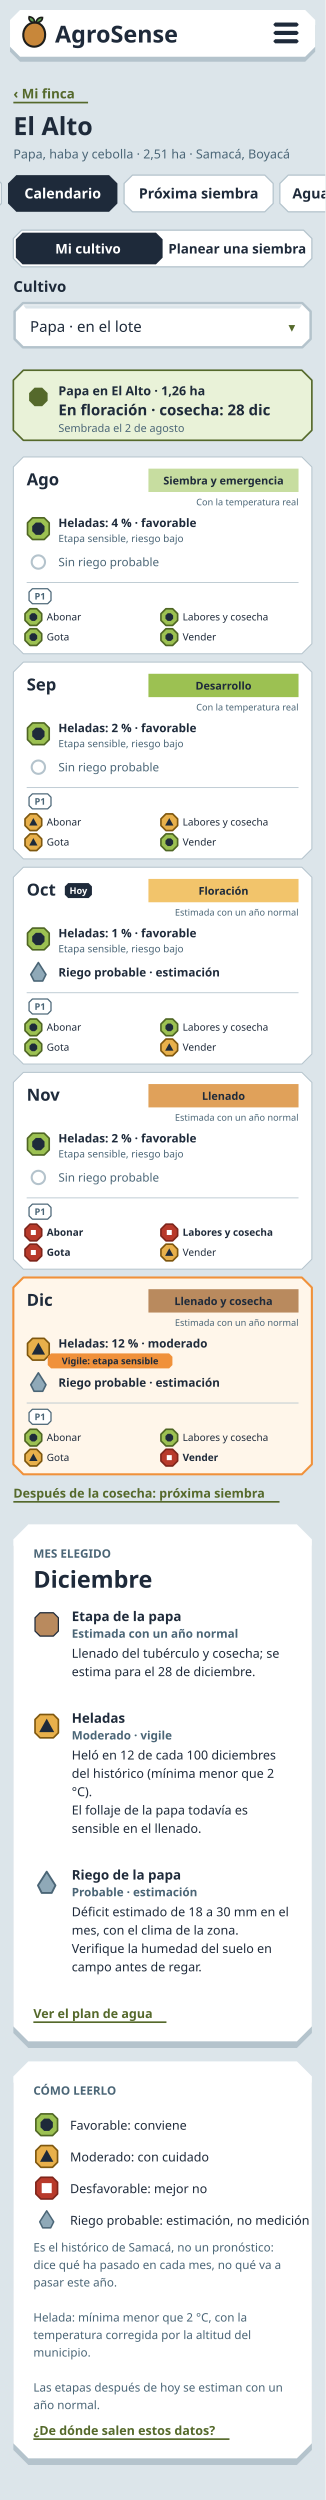
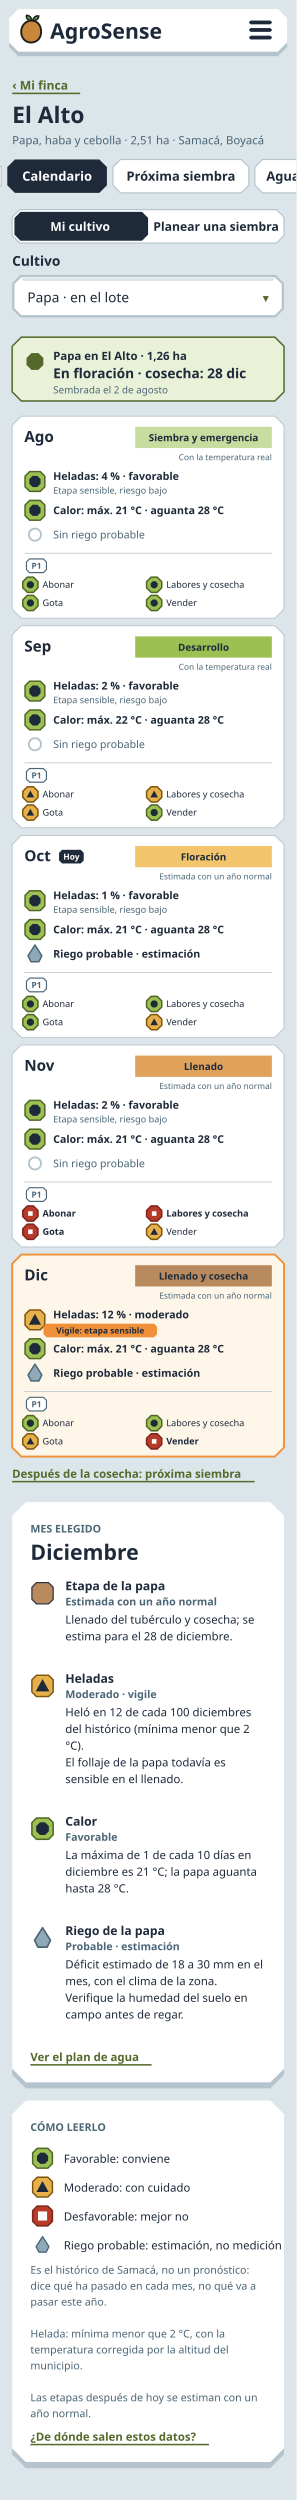
- <svg xmlns="http://www.w3.org/2000/svg" width="390" height="2998" viewBox="0 0 390 2998">
-   <rect width="390" height="2998" fill="#DCE5EA" />
+ <svg xmlns="http://www.w3.org/2000/svg" width="390" height="3292" viewBox="0 0 390 3292">
+   <rect width="390" height="3292" fill="#DCE5EA" />
  <g id="barra" transform="translate(0 0)">
    <polygon points="24,18 366,18 378,30 378,62 366,74 24,74 12,62 12,30" fill="#B4C3CC" />
    <polygon points="24,12 366,12 378,24 378,56 366,68 24,68 12,56 12,24" fill="#FFFFFF" />
    <g id="marca" transform="translate(26 18)">
      <path d="M16 9c9 .6 13 9 12 17-.8 8-7 12-13 12S3 34 2 26C1 17 7 9 16 9z" fill="#C8873A" stroke="#1D1D1B" stroke-width="2.5" />
      <path d="M15 9c-5 0-7-4-6-7 4 .6 7 3 6 7zm2 0c4 .6 8-2 8-6-4-.6-7 2-8 6z" fill="#5FA052" stroke="#1D1D1B" stroke-width="2" />
      <text x="40" y="33" font-family="Fredoka" font-weight="600" font-size="28" fill="#1E2A3A" text-anchor="start">AgroSense</text>
    </g>
    <polygon points="330,27 356,27 358,29 358,30 356,32 330,32 328,30 328,29" fill="#1E2A3A" />
    <polygon points="330,37 356,37 358,39 358,40 356,42 330,42 328,40 328,39" fill="#1E2A3A" />
    <polygon points="330,47 356,47 358,49 358,50 356,52 330,52 328,50 328,49" fill="#1E2A3A" />
  </g>
  <text x="16" y="118" font-family="Atkinson Hyperlegible" font-weight="700" font-size="16" fill="#55692B" text-anchor="start">‹ Mi finca</text>
  <rect x="16" y="122" width="89.6" height="2" fill="#55692B" />
  <text x="16" y="162" font-family="Fredoka" font-weight="600" font-size="30" fill="#1E2A3A" text-anchor="start">El Alto</text>
  <text x="16" y="190" font-family="Atkinson Hyperlegible" font-weight="400" font-size="15" fill="#4A6576" text-anchor="start">Papa, haba y cebolla · 2,51 ha · Samacá, Boyacá</text>
  <defs>
    <clipPath id="recorte-pestanas-cal-1">
      <rect x="0" y="200" width="390" height="60" />
    </clipPath>
  </defs>
  <g clip-path="url(#recorte-pestanas-cal-1)">
    <g transform="translate(16 210)">
      <g id="pestanas-del-lote" transform="translate(-98 0)">
        <polygon points="10,0 73.6,0 83.6,10 83.6,34 73.6,44 10,44 0,34 0,10" fill="#FFFFFF" stroke="#B4C3CC" stroke-width="1.5" stroke-linejoin="round" />
        <text x="41.8" y="28" font-family="Atkinson Hyperlegible" font-weight="700" font-size="17" fill="#1E2A3A" text-anchor="middle">Ahora</text>
        <polygon points="101.6,0 212.8,0 222.8,10 222.8,34 212.8,44 101.6,44 91.6,34 91.6,10" fill="#1E2A3A" />
        <text x="157.2" y="28" font-family="Atkinson Hyperlegible" font-weight="700" font-size="17" fill="#FFFFFF" text-anchor="middle">Calendario</text>
        <polygon points="240.8,0 399.6,0 409.6,10 409.6,34 399.6,44 240.8,44 230.8,34 230.8,10" fill="#FFFFFF" stroke="#B4C3CC" stroke-width="1.5" stroke-linejoin="round" />
        <text x="320.2" y="28" font-family="Atkinson Hyperlegible" font-weight="700" font-size="17" fill="#1E2A3A" text-anchor="middle">Próxima siembra</text>
        <polygon points="427.6,0 481.68,0 491.68,10 491.68,34 481.68,44 427.6,44 417.6,34 417.6,10" fill="#FFFFFF" stroke="#B4C3CC" stroke-width="1.5" stroke-linejoin="round" />
        <text x="454.64" y="28" font-family="Atkinson Hyperlegible" font-weight="700" font-size="17" fill="#1E2A3A" text-anchor="middle">Agua</text>
        <polygon points="509.68,0 611.36,0 621.36,10 621.36,34 611.36,44 509.68,44 499.68,34 499.68,10" fill="#FFFFFF" stroke="#B4C3CC" stroke-width="1.5" stroke-linejoin="round" />
        <text x="560.52" y="28" font-family="Atkinson Hyperlegible" font-weight="700" font-size="17" fill="#1E2A3A" text-anchor="middle">Historial</text>
      </g>
    </g>
  </g>
  <g id="lectura" transform="translate(16 276)">
    <polygon points="10,0 348,0 358,10 358,34 348,44 10,44 0,34 0,10" fill="#FFFFFF" stroke="#B4C3CC" stroke-width="1.5" stroke-linejoin="round" />
    <polygon points="11,3 171,3 179,11 179,33 171,41 11,41 3,33 3,11" fill="#1E2A3A" />
    <text x="89.5" y="28" font-family="Atkinson Hyperlegible" font-weight="700" font-size="16" fill="#FFFFFF" text-anchor="middle">Mi cultivo</text>
    <text x="268.5" y="28" font-family="Atkinson Hyperlegible" font-weight="700" font-size="16" fill="#1E2A3A" text-anchor="middle">Planear una siembra</text>
  </g>
  <g id="elegir-cultivo" transform="translate(16 350)">
    <text x="0" y="0" font-family="Atkinson Hyperlegible" font-weight="700" font-size="18" fill="#1E2A3A" text-anchor="start">Cultivo</text>
    <polygon points="11.5,13.5 346.5,13.5 356.5,23.5 356.5,56.5 346.5,66.5 11.5,66.5 1.5,56.5 1.5,23.5" fill="#FFFFFF" stroke="#B4C3CC" stroke-width="3" stroke-linejoin="round" />
    <polygon points="12,16 346,16 343,20 15,20" fill="#DCE5EA" />
    <text x="20" y="48" font-family="Atkinson Hyperlegible" font-weight="400" font-size="18" fill="#1E2A3A" text-anchor="start">Papa · en el lote</text>
    <text x="338" y="48" font-family="Atkinson Hyperlegible" font-weight="700" font-size="16" fill="#55692B" text-anchor="end">▾</text>
  </g>
  <g id="resumen" transform="translate(16 444)">
    <polygon points="12,0 346,0 358,12 358,72 346,84 12,84 0,72 0,12" fill="#E9F2D8" stroke="#55692B" stroke-width="2" stroke-linejoin="round" />
    <polygon points="41.087,36.592 34.592,43.087 25.408,43.087 18.913,36.592 18.913,27.408 25.408,20.913 34.592,20.913 41.087,27.408" fill="#55692B" />
    <text x="54" y="30" font-family="Atkinson Hyperlegible" font-weight="700" font-size="15" fill="#1E2A3A" text-anchor="start">Papa en El Alto · 1,26 ha</text>
    <text x="54" y="54" font-family="Fredoka" font-weight="600" font-size="18" fill="#1E2A3A" text-anchor="start">En floración · cosecha: 28 dic</text>
    <text x="54" y="74" font-family="Atkinson Hyperlegible" font-weight="400" font-size="13" fill="#4A6576" text-anchor="start">Sembrada el 2 de agosto</text>
  </g>
  <g id="mes-ago" transform="translate(16 548)">
-     <polygon points="12,0 346,0 358,12 358,224 346,236 12,236 0,224 0,12" fill="#FFFFFF" stroke="#B4C3CC" stroke-width="1.2" stroke-linejoin="round" />
+     <polygon points="12,0 346,0 358,12 358,254 346,266 12,266 0,254 0,12" fill="#FFFFFF" stroke="#B4C3CC" stroke-width="1.2" stroke-linejoin="round" />
    <text x="16" y="34" font-family="Atkinson Hyperlegible" font-weight="700" font-size="20" fill="#1E2A3A" text-anchor="start">Ago</text>
    <rect x="162" y="14" width="180" height="28" fill="#C7DDA0" />
    <text x="252" y="33" font-family="Atkinson Hyperlegible" font-weight="700" font-size="13" fill="#1E2A3A" text-anchor="middle">Siembra y emergencia</text>
    <text x="342" y="58" font-family="Atkinson Hyperlegible" font-weight="400" font-size="11" fill="#4A6576" text-anchor="end">Con la temperatura real</text>
    <polygon points="23,73 37,73 43,79 43,93 37,99 23,99 17,93 17,79" fill="#9CC152" stroke="#4F6624" stroke-width="2" stroke-linejoin="round" />
    <polygon points="37.391,89.061 33.062,93.391 26.939,93.391 22.609,89.061 22.609,82.939 26.939,78.609 33.062,78.609 37.391,82.939" fill="#1E2A3A" />
    <text x="54" y="84" font-family="Atkinson Hyperlegible" font-weight="700" font-size="14" fill="#1E2A3A" text-anchor="start">Heladas: 4 % · favorable</text>
    <text x="54" y="102" font-family="Atkinson Hyperlegible" font-weight="400" font-size="12" fill="#4A6576" text-anchor="start">Etapa sensible, riesgo bajo</text>
-     <circle cx="30" cy="126" r="8" fill="none" stroke="#B4C3CC" stroke-width="2.5" />
-     <text x="54" y="131" font-family="Atkinson Hyperlegible" font-weight="400" font-size="14" fill="#4A6576" text-anchor="start">Sin riego probable</text>
-     <rect x="16" y="150" width="326" height="1" fill="#B4C3CC" />
-     <polygon points="22.84,158 41.16,158 45.16,162 45.16,172 41.16,176 22.84,176 18.84,172 18.84,162" fill="#FFFFFF" stroke="#4A6576" stroke-width="1.5" stroke-linejoin="round" />
-     <text x="32" y="171" font-family="Atkinson Hyperlegible" font-weight="700" font-size="11" fill="#4A6576" text-anchor="middle">P1</text>
-     <polygon points="20,182 28,182 34,188 34,196 28,202 20,202 14,196 14,188" fill="#9CC152" stroke="#4F6624" stroke-width="2" stroke-linejoin="round" />
-     <polygon points="28.619,193.913 25.913,196.619 22.087,196.619 19.381,193.913 19.381,190.087 22.087,187.381 25.913,187.381 28.619,190.087" fill="#1E2A3A" />
-     <text x="40" y="196" font-family="Atkinson Hyperlegible" font-weight="400" font-size="12" fill="#1E2A3A" text-anchor="start">Abonar</text>
-     <polygon points="183,182 191,182 197,188 197,196 191,202 183,202 177,196 177,188" fill="#9CC152" stroke="#4F6624" stroke-width="2" stroke-linejoin="round" />
-     <polygon points="191.619,193.913 188.913,196.619 185.087,196.619 182.381,193.913 182.381,190.087 185.087,187.381 188.913,187.381 191.619,190.087" fill="#1E2A3A" />
-     <text x="203" y="196" font-family="Atkinson Hyperlegible" font-weight="400" font-size="12" fill="#1E2A3A" text-anchor="start">Labores y cosecha</text>
-     <polygon points="20,206 28,206 34,212 34,220 28,226 20,226 14,220 14,212" fill="#9CC152" stroke="#4F6624" stroke-width="2" stroke-linejoin="round" />
-     <polygon points="28.619,217.913 25.913,220.619 22.087,220.619 19.381,217.913 19.381,214.087 22.087,211.381 25.913,211.381 28.619,214.087" fill="#1E2A3A" />
-     <text x="40" y="220" font-family="Atkinson Hyperlegible" font-weight="400" font-size="12" fill="#1E2A3A" text-anchor="start">Gota</text>
-     <polygon points="183,206 191,206 197,212 197,220 191,226 183,226 177,220 177,212" fill="#9CC152" stroke="#4F6624" stroke-width="2" stroke-linejoin="round" />
-     <polygon points="191.619,217.913 188.913,220.619 185.087,220.619 182.381,217.913 182.381,214.087 185.087,211.381 188.913,211.381 191.619,214.087" fill="#1E2A3A" />
-     <text x="203" y="220" font-family="Atkinson Hyperlegible" font-weight="400" font-size="12" fill="#1E2A3A" text-anchor="start">Vender</text>
-   </g>
-   <g id="mes-sep" transform="translate(16 794)">
-     <polygon points="12,0 346,0 358,12 358,224 346,236 12,236 0,224 0,12" fill="#FFFFFF" stroke="#B4C3CC" stroke-width="1.2" stroke-linejoin="round" />
+     <polygon points="23,111 37,111 43,117 43,131 37,137 23,137 17,131 17,117" fill="#9CC152" stroke="#4F6624" stroke-width="2" stroke-linejoin="round" />
+     <polygon points="37.391,127.061 33.062,131.391 26.939,131.391 22.609,127.061 22.609,120.939 26.939,116.609 33.062,116.609 37.391,120.939" fill="#1E2A3A" />
+     <text x="54" y="129" font-family="Atkinson Hyperlegible" font-weight="700" font-size="14" fill="#1E2A3A" text-anchor="start">Calor: máx. 21 °C · aguanta 28 °C</text>
+     <circle cx="30" cy="156" r="8" fill="none" stroke="#B4C3CC" stroke-width="2.5" />
+     <text x="54" y="161" font-family="Atkinson Hyperlegible" font-weight="400" font-size="14" fill="#4A6576" text-anchor="start">Sin riego probable</text>
+     <rect x="16" y="180" width="326" height="1" fill="#B4C3CC" />
+     <polygon points="22.84,188 41.16,188 45.16,192 45.16,202 41.16,206 22.84,206 18.84,202 18.84,192" fill="#FFFFFF" stroke="#4A6576" stroke-width="1.5" stroke-linejoin="round" />
+     <text x="32" y="201" font-family="Atkinson Hyperlegible" font-weight="700" font-size="11" fill="#4A6576" text-anchor="middle">P1</text>
+     <polygon points="20,212 28,212 34,218 34,226 28,232 20,232 14,226 14,218" fill="#9CC152" stroke="#4F6624" stroke-width="2" stroke-linejoin="round" />
+     <polygon points="28.619,223.913 25.913,226.619 22.087,226.619 19.381,223.913 19.381,220.087 22.087,217.381 25.913,217.381 28.619,220.087" fill="#1E2A3A" />
+     <text x="40" y="226" font-family="Atkinson Hyperlegible" font-weight="400" font-size="12" fill="#1E2A3A" text-anchor="start">Abonar</text>
+     <polygon points="183,212 191,212 197,218 197,226 191,232 183,232 177,226 177,218" fill="#9CC152" stroke="#4F6624" stroke-width="2" stroke-linejoin="round" />
+     <polygon points="191.619,223.913 188.913,226.619 185.087,226.619 182.381,223.913 182.381,220.087 185.087,217.381 188.913,217.381 191.619,220.087" fill="#1E2A3A" />
+     <text x="203" y="226" font-family="Atkinson Hyperlegible" font-weight="400" font-size="12" fill="#1E2A3A" text-anchor="start">Labores y cosecha</text>
+     <polygon points="20,236 28,236 34,242 34,250 28,256 20,256 14,250 14,242" fill="#9CC152" stroke="#4F6624" stroke-width="2" stroke-linejoin="round" />
+     <polygon points="28.619,247.913 25.913,250.619 22.087,250.619 19.381,247.913 19.381,244.087 22.087,241.381 25.913,241.381 28.619,244.087" fill="#1E2A3A" />
+     <text x="40" y="250" font-family="Atkinson Hyperlegible" font-weight="400" font-size="12" fill="#1E2A3A" text-anchor="start">Gota</text>
+     <polygon points="183,236 191,236 197,242 197,250 191,256 183,256 177,250 177,242" fill="#9CC152" stroke="#4F6624" stroke-width="2" stroke-linejoin="round" />
+     <polygon points="191.619,247.913 188.913,250.619 185.087,250.619 182.381,247.913 182.381,244.087 185.087,241.381 188.913,241.381 191.619,244.087" fill="#1E2A3A" />
+     <text x="203" y="250" font-family="Atkinson Hyperlegible" font-weight="400" font-size="12" fill="#1E2A3A" text-anchor="start">Vender</text>
+   </g>
+   <g id="mes-sep" transform="translate(16 824)">
+     <polygon points="12,0 346,0 358,12 358,254 346,266 12,266 0,254 0,12" fill="#FFFFFF" stroke="#B4C3CC" stroke-width="1.2" stroke-linejoin="round" />
    <text x="16" y="34" font-family="Atkinson Hyperlegible" font-weight="700" font-size="20" fill="#1E2A3A" text-anchor="start">Sep</text>
    <rect x="162" y="14" width="180" height="28" fill="#9CC152" />
    <text x="252" y="33" font-family="Atkinson Hyperlegible" font-weight="700" font-size="13" fill="#1E2A3A" text-anchor="middle">Desarrollo</text>
    <text x="342" y="58" font-family="Atkinson Hyperlegible" font-weight="400" font-size="11" fill="#4A6576" text-anchor="end">Con la temperatura real</text>
    <polygon points="23,73 37,73 43,79 43,93 37,99 23,99 17,93 17,79" fill="#9CC152" stroke="#4F6624" stroke-width="2" stroke-linejoin="round" />
    <polygon points="37.391,89.061 33.062,93.391 26.939,93.391 22.609,89.061 22.609,82.939 26.939,78.609 33.062,78.609 37.391,82.939" fill="#1E2A3A" />
    <text x="54" y="84" font-family="Atkinson Hyperlegible" font-weight="700" font-size="14" fill="#1E2A3A" text-anchor="start">Heladas: 2 % · favorable</text>
    <text x="54" y="102" font-family="Atkinson Hyperlegible" font-weight="400" font-size="12" fill="#4A6576" text-anchor="start">Etapa sensible, riesgo bajo</text>
-     <circle cx="30" cy="126" r="8" fill="none" stroke="#B4C3CC" stroke-width="2.5" />
-     <text x="54" y="131" font-family="Atkinson Hyperlegible" font-weight="400" font-size="14" fill="#4A6576" text-anchor="start">Sin riego probable</text>
-     <rect x="16" y="150" width="326" height="1" fill="#B4C3CC" />
-     <polygon points="22.84,158 41.16,158 45.16,162 45.16,172 41.16,176 22.84,176 18.84,172 18.84,162" fill="#FFFFFF" stroke="#4A6576" stroke-width="1.5" stroke-linejoin="round" />
-     <text x="32" y="171" font-family="Atkinson Hyperlegible" font-weight="700" font-size="11" fill="#4A6576" text-anchor="middle">P1</text>
-     <polygon points="20,182 28,182 34,188 34,196 28,202 20,202 14,196 14,188" fill="#E8B04B" stroke="#7E570F" stroke-width="2" stroke-linejoin="round" />
-     <polygon points="24,187 29,196 19,196" fill="#1E2A3A" />
-     <text x="40" y="196" font-family="Atkinson Hyperlegible" font-weight="400" font-size="12" fill="#1E2A3A" text-anchor="start">Abonar</text>
-     <polygon points="183,182 191,182 197,188 197,196 191,202 183,202 177,196 177,188" fill="#E8B04B" stroke="#7E570F" stroke-width="2" stroke-linejoin="round" />
-     <polygon points="187,187 192,196 182,196" fill="#1E2A3A" />
-     <text x="203" y="196" font-family="Atkinson Hyperlegible" font-weight="400" font-size="12" fill="#1E2A3A" text-anchor="start">Labores y cosecha</text>
-     <polygon points="20,206 28,206 34,212 34,220 28,226 20,226 14,220 14,212" fill="#E8B04B" stroke="#7E570F" stroke-width="2" stroke-linejoin="round" />
-     <polygon points="24,211 29,220 19,220" fill="#1E2A3A" />
-     <text x="40" y="220" font-family="Atkinson Hyperlegible" font-weight="400" font-size="12" fill="#1E2A3A" text-anchor="start">Gota</text>
-     <polygon points="183,206 191,206 197,212 197,220 191,226 183,226 177,220 177,212" fill="#9CC152" stroke="#4F6624" stroke-width="2" stroke-linejoin="round" />
-     <polygon points="191.619,217.913 188.913,220.619 185.087,220.619 182.381,217.913 182.381,214.087 185.087,211.381 188.913,211.381 191.619,214.087" fill="#1E2A3A" />
-     <text x="203" y="220" font-family="Atkinson Hyperlegible" font-weight="400" font-size="12" fill="#1E2A3A" text-anchor="start">Vender</text>
-   </g>
-   <g id="mes-oct" transform="translate(16 1040)">
-     <polygon points="12,0 346,0 358,12 358,224 346,236 12,236 0,224 0,12" fill="#FFFFFF" stroke="#B4C3CC" stroke-width="1.2" stroke-linejoin="round" />
+     <polygon points="23,111 37,111 43,117 43,131 37,137 23,137 17,131 17,117" fill="#9CC152" stroke="#4F6624" stroke-width="2" stroke-linejoin="round" />
+     <polygon points="37.391,127.061 33.062,131.391 26.939,131.391 22.609,127.061 22.609,120.939 26.939,116.609 33.062,116.609 37.391,120.939" fill="#1E2A3A" />
+     <text x="54" y="129" font-family="Atkinson Hyperlegible" font-weight="700" font-size="14" fill="#1E2A3A" text-anchor="start">Calor: máx. 22 °C · aguanta 28 °C</text>
+     <circle cx="30" cy="156" r="8" fill="none" stroke="#B4C3CC" stroke-width="2.5" />
+     <text x="54" y="161" font-family="Atkinson Hyperlegible" font-weight="400" font-size="14" fill="#4A6576" text-anchor="start">Sin riego probable</text>
+     <rect x="16" y="180" width="326" height="1" fill="#B4C3CC" />
+     <polygon points="22.84,188 41.16,188 45.16,192 45.16,202 41.16,206 22.84,206 18.84,202 18.84,192" fill="#FFFFFF" stroke="#4A6576" stroke-width="1.5" stroke-linejoin="round" />
+     <text x="32" y="201" font-family="Atkinson Hyperlegible" font-weight="700" font-size="11" fill="#4A6576" text-anchor="middle">P1</text>
+     <polygon points="20,212 28,212 34,218 34,226 28,232 20,232 14,226 14,218" fill="#E8B04B" stroke="#7E570F" stroke-width="2" stroke-linejoin="round" />
+     <polygon points="24,217 29,226 19,226" fill="#1E2A3A" />
+     <text x="40" y="226" font-family="Atkinson Hyperlegible" font-weight="400" font-size="12" fill="#1E2A3A" text-anchor="start">Abonar</text>
+     <polygon points="183,212 191,212 197,218 197,226 191,232 183,232 177,226 177,218" fill="#E8B04B" stroke="#7E570F" stroke-width="2" stroke-linejoin="round" />
+     <polygon points="187,217 192,226 182,226" fill="#1E2A3A" />
+     <text x="203" y="226" font-family="Atkinson Hyperlegible" font-weight="400" font-size="12" fill="#1E2A3A" text-anchor="start">Labores y cosecha</text>
+     <polygon points="20,236 28,236 34,242 34,250 28,256 20,256 14,250 14,242" fill="#E8B04B" stroke="#7E570F" stroke-width="2" stroke-linejoin="round" />
+     <polygon points="24,241 29,250 19,250" fill="#1E2A3A" />
+     <text x="40" y="250" font-family="Atkinson Hyperlegible" font-weight="400" font-size="12" fill="#1E2A3A" text-anchor="start">Gota</text>
+     <polygon points="183,236 191,236 197,242 197,250 191,256 183,256 177,250 177,242" fill="#9CC152" stroke="#4F6624" stroke-width="2" stroke-linejoin="round" />
+     <polygon points="191.619,247.913 188.913,250.619 185.087,250.619 182.381,247.913 182.381,244.087 185.087,241.381 188.913,241.381 191.619,244.087" fill="#1E2A3A" />
+     <text x="203" y="250" font-family="Atkinson Hyperlegible" font-weight="400" font-size="12" fill="#1E2A3A" text-anchor="start">Vender</text>
+   </g>
+   <g id="mes-oct" transform="translate(16 1100)">
+     <polygon points="12,0 346,0 358,12 358,254 346,266 12,266 0,254 0,12" fill="#FFFFFF" stroke="#B4C3CC" stroke-width="1.2" stroke-linejoin="round" />
    <text x="16" y="34" font-family="Atkinson Hyperlegible" font-weight="700" font-size="20" fill="#1E2A3A" text-anchor="start">Oct</text>
    <polygon points="65.76,19 90.24,19 94.24,23 94.24,33 90.24,37 65.76,37 61.76,33 61.76,23" fill="#1E2A3A" />
    <text x="78" y="32" font-family="Atkinson Hyperlegible" font-weight="700" font-size="11" fill="#FFFFFF" text-anchor="middle">Hoy</text>
    <rect x="162" y="14" width="180" height="28" fill="#F2C46B" />
    <text x="252" y="33" font-family="Atkinson Hyperlegible" font-weight="700" font-size="13" fill="#1E2A3A" text-anchor="middle">Floración</text>
    <text x="342" y="58" font-family="Atkinson Hyperlegible" font-weight="400" font-size="11" fill="#4A6576" text-anchor="end">Estimada con un año normal</text>
    <polygon points="23,73 37,73 43,79 43,93 37,99 23,99 17,93 17,79" fill="#9CC152" stroke="#4F6624" stroke-width="2" stroke-linejoin="round" />
    <polygon points="37.391,89.061 33.062,93.391 26.939,93.391 22.609,89.061 22.609,82.939 26.939,78.609 33.062,78.609 37.391,82.939" fill="#1E2A3A" />
    <text x="54" y="84" font-family="Atkinson Hyperlegible" font-weight="700" font-size="14" fill="#1E2A3A" text-anchor="start">Heladas: 1 % · favorable</text>
    <text x="54" y="102" font-family="Atkinson Hyperlegible" font-weight="400" font-size="12" fill="#4A6576" text-anchor="start">Etapa sensible, riesgo bajo</text>
-     <g transform="translate(30 126) scale(1.3)">
-       <polygon points="0,-9 7,2 4,8 -4,8 -7,2" fill="#8FA9B8" stroke="#4A6576" stroke-width="1.5" stroke-linejoin="round" />
-     </g>
-     <text x="54" y="131" font-family="Atkinson Hyperlegible" font-weight="700" font-size="14" fill="#1E2A3A" text-anchor="start">Riego probable · estimación</text>
-     <rect x="16" y="150" width="326" height="1" fill="#B4C3CC" />
-     <polygon points="22.84,158 41.16,158 45.16,162 45.16,172 41.16,176 22.84,176 18.84,172 18.84,162" fill="#FFFFFF" stroke="#4A6576" stroke-width="1.5" stroke-linejoin="round" />
-     <text x="32" y="171" font-family="Atkinson Hyperlegible" font-weight="700" font-size="11" fill="#4A6576" text-anchor="middle">P1</text>
-     <polygon points="20,182 28,182 34,188 34,196 28,202 20,202 14,196 14,188" fill="#9CC152" stroke="#4F6624" stroke-width="2" stroke-linejoin="round" />
-     <polygon points="28.619,193.913 25.913,196.619 22.087,196.619 19.381,193.913 19.381,190.087 22.087,187.381 25.913,187.381 28.619,190.087" fill="#1E2A3A" />
-     <text x="40" y="196" font-family="Atkinson Hyperlegible" font-weight="400" font-size="12" fill="#1E2A3A" text-anchor="start">Abonar</text>
-     <polygon points="183,182 191,182 197,188 197,196 191,202 183,202 177,196 177,188" fill="#9CC152" stroke="#4F6624" stroke-width="2" stroke-linejoin="round" />
-     <polygon points="191.619,193.913 188.913,196.619 185.087,196.619 182.381,193.913 182.381,190.087 185.087,187.381 188.913,187.381 191.619,190.087" fill="#1E2A3A" />
-     <text x="203" y="196" font-family="Atkinson Hyperlegible" font-weight="400" font-size="12" fill="#1E2A3A" text-anchor="start">Labores y cosecha</text>
-     <polygon points="20,206 28,206 34,212 34,220 28,226 20,226 14,220 14,212" fill="#9CC152" stroke="#4F6624" stroke-width="2" stroke-linejoin="round" />
-     <polygon points="28.619,217.913 25.913,220.619 22.087,220.619 19.381,217.913 19.381,214.087 22.087,211.381 25.913,211.381 28.619,214.087" fill="#1E2A3A" />
-     <text x="40" y="220" font-family="Atkinson Hyperlegible" font-weight="400" font-size="12" fill="#1E2A3A" text-anchor="start">Gota</text>
-     <polygon points="183,206 191,206 197,212 197,220 191,226 183,226 177,220 177,212" fill="#E8B04B" stroke="#7E570F" stroke-width="2" stroke-linejoin="round" />
-     <polygon points="187,211 192,220 182,220" fill="#1E2A3A" />
-     <text x="203" y="220" font-family="Atkinson Hyperlegible" font-weight="400" font-size="12" fill="#1E2A3A" text-anchor="start">Vender</text>
-   </g>
-   <g id="mes-nov" transform="translate(16 1286)">
-     <polygon points="12,0 346,0 358,12 358,224 346,236 12,236 0,224 0,12" fill="#FFFFFF" stroke="#B4C3CC" stroke-width="1.2" stroke-linejoin="round" />
+     <polygon points="23,111 37,111 43,117 43,131 37,137 23,137 17,131 17,117" fill="#9CC152" stroke="#4F6624" stroke-width="2" stroke-linejoin="round" />
+     <polygon points="37.391,127.061 33.062,131.391 26.939,131.391 22.609,127.061 22.609,120.939 26.939,116.609 33.062,116.609 37.391,120.939" fill="#1E2A3A" />
+     <text x="54" y="129" font-family="Atkinson Hyperlegible" font-weight="700" font-size="14" fill="#1E2A3A" text-anchor="start">Calor: máx. 21 °C · aguanta 28 °C</text>
+     <g transform="translate(30 156) scale(1.3)">
+       <polygon points="0,-9 7,2 4,8 -4,8 -7,2" fill="#8FA9B8" stroke="#4A6576" stroke-width="1.5" stroke-linejoin="round" />
+     </g>
+     <text x="54" y="161" font-family="Atkinson Hyperlegible" font-weight="700" font-size="14" fill="#1E2A3A" text-anchor="start">Riego probable · estimación</text>
+     <rect x="16" y="180" width="326" height="1" fill="#B4C3CC" />
+     <polygon points="22.84,188 41.16,188 45.16,192 45.16,202 41.16,206 22.84,206 18.84,202 18.84,192" fill="#FFFFFF" stroke="#4A6576" stroke-width="1.5" stroke-linejoin="round" />
+     <text x="32" y="201" font-family="Atkinson Hyperlegible" font-weight="700" font-size="11" fill="#4A6576" text-anchor="middle">P1</text>
+     <polygon points="20,212 28,212 34,218 34,226 28,232 20,232 14,226 14,218" fill="#9CC152" stroke="#4F6624" stroke-width="2" stroke-linejoin="round" />
+     <polygon points="28.619,223.913 25.913,226.619 22.087,226.619 19.381,223.913 19.381,220.087 22.087,217.381 25.913,217.381 28.619,220.087" fill="#1E2A3A" />
+     <text x="40" y="226" font-family="Atkinson Hyperlegible" font-weight="400" font-size="12" fill="#1E2A3A" text-anchor="start">Abonar</text>
+     <polygon points="183,212 191,212 197,218 197,226 191,232 183,232 177,226 177,218" fill="#9CC152" stroke="#4F6624" stroke-width="2" stroke-linejoin="round" />
+     <polygon points="191.619,223.913 188.913,226.619 185.087,226.619 182.381,223.913 182.381,220.087 185.087,217.381 188.913,217.381 191.619,220.087" fill="#1E2A3A" />
+     <text x="203" y="226" font-family="Atkinson Hyperlegible" font-weight="400" font-size="12" fill="#1E2A3A" text-anchor="start">Labores y cosecha</text>
+     <polygon points="20,236 28,236 34,242 34,250 28,256 20,256 14,250 14,242" fill="#9CC152" stroke="#4F6624" stroke-width="2" stroke-linejoin="round" />
+     <polygon points="28.619,247.913 25.913,250.619 22.087,250.619 19.381,247.913 19.381,244.087 22.087,241.381 25.913,241.381 28.619,244.087" fill="#1E2A3A" />
+     <text x="40" y="250" font-family="Atkinson Hyperlegible" font-weight="400" font-size="12" fill="#1E2A3A" text-anchor="start">Gota</text>
+     <polygon points="183,236 191,236 197,242 197,250 191,256 183,256 177,250 177,242" fill="#E8B04B" stroke="#7E570F" stroke-width="2" stroke-linejoin="round" />
+     <polygon points="187,241 192,250 182,250" fill="#1E2A3A" />
+     <text x="203" y="250" font-family="Atkinson Hyperlegible" font-weight="400" font-size="12" fill="#1E2A3A" text-anchor="start">Vender</text>
+   </g>
+   <g id="mes-nov" transform="translate(16 1376)">
+     <polygon points="12,0 346,0 358,12 358,254 346,266 12,266 0,254 0,12" fill="#FFFFFF" stroke="#B4C3CC" stroke-width="1.2" stroke-linejoin="round" />
    <text x="16" y="34" font-family="Atkinson Hyperlegible" font-weight="700" font-size="20" fill="#1E2A3A" text-anchor="start">Nov</text>
    <rect x="162" y="14" width="180" height="28" fill="#E0A15A" />
    <text x="252" y="33" font-family="Atkinson Hyperlegible" font-weight="700" font-size="13" fill="#1E2A3A" text-anchor="middle">Llenado</text>
    <text x="342" y="58" font-family="Atkinson Hyperlegible" font-weight="400" font-size="11" fill="#4A6576" text-anchor="end">Estimada con un año normal</text>
    <polygon points="23,73 37,73 43,79 43,93 37,99 23,99 17,93 17,79" fill="#9CC152" stroke="#4F6624" stroke-width="2" stroke-linejoin="round" />
    <polygon points="37.391,89.061 33.062,93.391 26.939,93.391 22.609,89.061 22.609,82.939 26.939,78.609 33.062,78.609 37.391,82.939" fill="#1E2A3A" />
    <text x="54" y="84" font-family="Atkinson Hyperlegible" font-weight="700" font-size="14" fill="#1E2A3A" text-anchor="start">Heladas: 2 % · favorable</text>
    <text x="54" y="102" font-family="Atkinson Hyperlegible" font-weight="400" font-size="12" fill="#4A6576" text-anchor="start">Etapa sensible, riesgo bajo</text>
-     <circle cx="30" cy="126" r="8" fill="none" stroke="#B4C3CC" stroke-width="2.5" />
-     <text x="54" y="131" font-family="Atkinson Hyperlegible" font-weight="400" font-size="14" fill="#4A6576" text-anchor="start">Sin riego probable</text>
-     <rect x="16" y="150" width="326" height="1" fill="#B4C3CC" />
-     <polygon points="22.84,158 41.16,158 45.16,162 45.16,172 41.16,176 22.84,176 18.84,172 18.84,162" fill="#FFFFFF" stroke="#4A6576" stroke-width="1.5" stroke-linejoin="round" />
-     <text x="32" y="171" font-family="Atkinson Hyperlegible" font-weight="700" font-size="11" fill="#4A6576" text-anchor="middle">P1</text>
-     <polygon points="20,182 28,182 34,188 34,196 28,202 20,202 14,196 14,188" fill="#B83A2B" stroke="#7E251B" stroke-width="2" stroke-linejoin="round" />
-     <polygon points="21,189 27,189 27,195 21,195" fill="#FFFFFF" />
-     <text x="40" y="196" font-family="Atkinson Hyperlegible" font-weight="700" font-size="12" fill="#1E2A3A" text-anchor="start">Abonar</text>
-     <polygon points="183,182 191,182 197,188 197,196 191,202 183,202 177,196 177,188" fill="#B83A2B" stroke="#7E251B" stroke-width="2" stroke-linejoin="round" />
-     <polygon points="184,189 190,189 190,195 184,195" fill="#FFFFFF" />
-     <text x="203" y="196" font-family="Atkinson Hyperlegible" font-weight="700" font-size="12" fill="#1E2A3A" text-anchor="start">Labores y cosecha</text>
-     <polygon points="20,206 28,206 34,212 34,220 28,226 20,226 14,220 14,212" fill="#B83A2B" stroke="#7E251B" stroke-width="2" stroke-linejoin="round" />
-     <polygon points="21,213 27,213 27,219 21,219" fill="#FFFFFF" />
-     <text x="40" y="220" font-family="Atkinson Hyperlegible" font-weight="700" font-size="12" fill="#1E2A3A" text-anchor="start">Gota</text>
-     <polygon points="183,206 191,206 197,212 197,220 191,226 183,226 177,220 177,212" fill="#E8B04B" stroke="#7E570F" stroke-width="2" stroke-linejoin="round" />
-     <polygon points="187,211 192,220 182,220" fill="#1E2A3A" />
-     <text x="203" y="220" font-family="Atkinson Hyperlegible" font-weight="400" font-size="12" fill="#1E2A3A" text-anchor="start">Vender</text>
-   </g>
-   <g id="mes-dic" transform="translate(16 1532)">
-     <polygon points="12,0 346,0 358,12 358,224 346,236 12,236 0,224 0,12" fill="#FFF6EA" stroke="#F0913A" stroke-width="2.5" stroke-linejoin="round" />
+     <polygon points="23,111 37,111 43,117 43,131 37,137 23,137 17,131 17,117" fill="#9CC152" stroke="#4F6624" stroke-width="2" stroke-linejoin="round" />
+     <polygon points="37.391,127.061 33.062,131.391 26.939,131.391 22.609,127.061 22.609,120.939 26.939,116.609 33.062,116.609 37.391,120.939" fill="#1E2A3A" />
+     <text x="54" y="129" font-family="Atkinson Hyperlegible" font-weight="700" font-size="14" fill="#1E2A3A" text-anchor="start">Calor: máx. 21 °C · aguanta 28 °C</text>
+     <circle cx="30" cy="156" r="8" fill="none" stroke="#B4C3CC" stroke-width="2.5" />
+     <text x="54" y="161" font-family="Atkinson Hyperlegible" font-weight="400" font-size="14" fill="#4A6576" text-anchor="start">Sin riego probable</text>
+     <rect x="16" y="180" width="326" height="1" fill="#B4C3CC" />
+     <polygon points="22.84,188 41.16,188 45.16,192 45.16,202 41.16,206 22.84,206 18.84,202 18.84,192" fill="#FFFFFF" stroke="#4A6576" stroke-width="1.5" stroke-linejoin="round" />
+     <text x="32" y="201" font-family="Atkinson Hyperlegible" font-weight="700" font-size="11" fill="#4A6576" text-anchor="middle">P1</text>
+     <polygon points="20,212 28,212 34,218 34,226 28,232 20,232 14,226 14,218" fill="#B83A2B" stroke="#7E251B" stroke-width="2" stroke-linejoin="round" />
+     <polygon points="21,219 27,219 27,225 21,225" fill="#FFFFFF" />
+     <text x="40" y="226" font-family="Atkinson Hyperlegible" font-weight="700" font-size="12" fill="#1E2A3A" text-anchor="start">Abonar</text>
+     <polygon points="183,212 191,212 197,218 197,226 191,232 183,232 177,226 177,218" fill="#B83A2B" stroke="#7E251B" stroke-width="2" stroke-linejoin="round" />
+     <polygon points="184,219 190,219 190,225 184,225" fill="#FFFFFF" />
+     <text x="203" y="226" font-family="Atkinson Hyperlegible" font-weight="700" font-size="12" fill="#1E2A3A" text-anchor="start">Labores y cosecha</text>
+     <polygon points="20,236 28,236 34,242 34,250 28,256 20,256 14,250 14,242" fill="#B83A2B" stroke="#7E251B" stroke-width="2" stroke-linejoin="round" />
+     <polygon points="21,243 27,243 27,249 21,249" fill="#FFFFFF" />
+     <text x="40" y="250" font-family="Atkinson Hyperlegible" font-weight="700" font-size="12" fill="#1E2A3A" text-anchor="start">Gota</text>
+     <polygon points="183,236 191,236 197,242 197,250 191,256 183,256 177,250 177,242" fill="#E8B04B" stroke="#7E570F" stroke-width="2" stroke-linejoin="round" />
+     <polygon points="187,241 192,250 182,250" fill="#1E2A3A" />
+     <text x="203" y="250" font-family="Atkinson Hyperlegible" font-weight="400" font-size="12" fill="#1E2A3A" text-anchor="start">Vender</text>
+   </g>
+   <g id="mes-dic" transform="translate(16 1652)">
+     <polygon points="12,0 346,0 358,12 358,254 346,266 12,266 0,254 0,12" fill="#FFF6EA" stroke="#F0913A" stroke-width="2.5" stroke-linejoin="round" />
    <text x="16" y="34" font-family="Atkinson Hyperlegible" font-weight="700" font-size="20" fill="#1E2A3A" text-anchor="start">Dic</text>
    <rect x="162" y="14" width="180" height="28" fill="#B98A5E" />
    <text x="252" y="33" font-family="Atkinson Hyperlegible" font-weight="700" font-size="13" fill="#1E2A3A" text-anchor="middle">Llenado y cosecha</text>
    <text x="342" y="58" font-family="Atkinson Hyperlegible" font-weight="400" font-size="11" fill="#4A6576" text-anchor="end">Estimada con un año normal</text>
    <polygon points="23,73 37,73 43,79 43,93 37,99 23,99 17,93 17,79" fill="#E8B04B" stroke="#7E570F" stroke-width="2" stroke-linejoin="round" />
    <polygon points="30,78 38,92.4 22,92.4" fill="#1E2A3A" />
    <text x="54" y="84" font-family="Atkinson Hyperlegible" font-weight="700" font-size="14" fill="#1E2A3A" text-anchor="start">Heladas: 12 % · moderado</text>
    <polygon points="45.24,91 186.76,91 190.76,95 190.76,105 186.76,109 45.24,109 41.24,105 41.24,95" fill="#F0913A" />
    <text x="116" y="104" font-family="Atkinson Hyperlegible" font-weight="700" font-size="11" fill="#1E2A3A" text-anchor="middle">Vigile: etapa sensible</text>
-     <g transform="translate(30 126) scale(1.3)">
-       <polygon points="0,-9 7,2 4,8 -4,8 -7,2" fill="#8FA9B8" stroke="#4A6576" stroke-width="1.5" stroke-linejoin="round" />
-     </g>
-     <text x="54" y="131" font-family="Atkinson Hyperlegible" font-weight="700" font-size="14" fill="#1E2A3A" text-anchor="start">Riego probable · estimación</text>
-     <rect x="16" y="150" width="326" height="1" fill="#B4C3CC" />
-     <polygon points="22.84,158 41.16,158 45.16,162 45.16,172 41.16,176 22.84,176 18.84,172 18.84,162" fill="#FFFFFF" stroke="#4A6576" stroke-width="1.5" stroke-linejoin="round" />
-     <text x="32" y="171" font-family="Atkinson Hyperlegible" font-weight="700" font-size="11" fill="#4A6576" text-anchor="middle">P1</text>
-     <polygon points="20,182 28,182 34,188 34,196 28,202 20,202 14,196 14,188" fill="#9CC152" stroke="#4F6624" stroke-width="2" stroke-linejoin="round" />
-     <polygon points="28.619,193.913 25.913,196.619 22.087,196.619 19.381,193.913 19.381,190.087 22.087,187.381 25.913,187.381 28.619,190.087" fill="#1E2A3A" />
-     <text x="40" y="196" font-family="Atkinson Hyperlegible" font-weight="400" font-size="12" fill="#1E2A3A" text-anchor="start">Abonar</text>
-     <polygon points="183,182 191,182 197,188 197,196 191,202 183,202 177,196 177,188" fill="#9CC152" stroke="#4F6624" stroke-width="2" stroke-linejoin="round" />
-     <polygon points="191.619,193.913 188.913,196.619 185.087,196.619 182.381,193.913 182.381,190.087 185.087,187.381 188.913,187.381 191.619,190.087" fill="#1E2A3A" />
-     <text x="203" y="196" font-family="Atkinson Hyperlegible" font-weight="400" font-size="12" fill="#1E2A3A" text-anchor="start">Labores y cosecha</text>
-     <polygon points="20,206 28,206 34,212 34,220 28,226 20,226 14,220 14,212" fill="#E8B04B" stroke="#7E570F" stroke-width="2" stroke-linejoin="round" />
-     <polygon points="24,211 29,220 19,220" fill="#1E2A3A" />
-     <text x="40" y="220" font-family="Atkinson Hyperlegible" font-weight="400" font-size="12" fill="#1E2A3A" text-anchor="start">Gota</text>
-     <polygon points="183,206 191,206 197,212 197,220 191,226 183,226 177,220 177,212" fill="#B83A2B" stroke="#7E251B" stroke-width="2" stroke-linejoin="round" />
-     <polygon points="184,213 190,213 190,219 184,219" fill="#FFFFFF" />
-     <text x="203" y="220" font-family="Atkinson Hyperlegible" font-weight="700" font-size="12" fill="#1E2A3A" text-anchor="start">Vender</text>
-   </g>
-   <text x="16" y="1796" font-family="Atkinson Hyperlegible" font-weight="700" font-size="15" fill="#55692B" text-anchor="start">Después de la cosecha: próxima siembra</text>
-   <rect x="16" y="1800" width="319.2" height="2" fill="#55692B" />
-   <g id="tarjeta-mes" transform="translate(16 1828)">
-     <polygon points="18,8 340,8 358,26 358,610 340,628 18,628 0,610 0,26" fill="#B4C3CC" />
-     <polygon points="18,0 340,0 358,18 358,602 340,620 18,620 0,602 0,18" fill="#FFFFFF" />
-   </g>
-   <g id="detalle-del-mes" transform="translate(16 1828)">
+     <polygon points="23,111 37,111 43,117 43,131 37,137 23,137 17,131 17,117" fill="#9CC152" stroke="#4F6624" stroke-width="2" stroke-linejoin="round" />
+     <polygon points="37.391,127.061 33.062,131.391 26.939,131.391 22.609,127.061 22.609,120.939 26.939,116.609 33.062,116.609 37.391,120.939" fill="#1E2A3A" />
+     <text x="54" y="129" font-family="Atkinson Hyperlegible" font-weight="700" font-size="14" fill="#1E2A3A" text-anchor="start">Calor: máx. 21 °C · aguanta 28 °C</text>
+     <g transform="translate(30 156) scale(1.3)">
+       <polygon points="0,-9 7,2 4,8 -4,8 -7,2" fill="#8FA9B8" stroke="#4A6576" stroke-width="1.5" stroke-linejoin="round" />
+     </g>
+     <text x="54" y="161" font-family="Atkinson Hyperlegible" font-weight="700" font-size="14" fill="#1E2A3A" text-anchor="start">Riego probable · estimación</text>
+     <rect x="16" y="180" width="326" height="1" fill="#B4C3CC" />
+     <polygon points="22.84,188 41.16,188 45.16,192 45.16,202 41.16,206 22.84,206 18.84,202 18.84,192" fill="#FFFFFF" stroke="#4A6576" stroke-width="1.5" stroke-linejoin="round" />
+     <text x="32" y="201" font-family="Atkinson Hyperlegible" font-weight="700" font-size="11" fill="#4A6576" text-anchor="middle">P1</text>
+     <polygon points="20,212 28,212 34,218 34,226 28,232 20,232 14,226 14,218" fill="#9CC152" stroke="#4F6624" stroke-width="2" stroke-linejoin="round" />
+     <polygon points="28.619,223.913 25.913,226.619 22.087,226.619 19.381,223.913 19.381,220.087 22.087,217.381 25.913,217.381 28.619,220.087" fill="#1E2A3A" />
+     <text x="40" y="226" font-family="Atkinson Hyperlegible" font-weight="400" font-size="12" fill="#1E2A3A" text-anchor="start">Abonar</text>
+     <polygon points="183,212 191,212 197,218 197,226 191,232 183,232 177,226 177,218" fill="#9CC152" stroke="#4F6624" stroke-width="2" stroke-linejoin="round" />
+     <polygon points="191.619,223.913 188.913,226.619 185.087,226.619 182.381,223.913 182.381,220.087 185.087,217.381 188.913,217.381 191.619,220.087" fill="#1E2A3A" />
+     <text x="203" y="226" font-family="Atkinson Hyperlegible" font-weight="400" font-size="12" fill="#1E2A3A" text-anchor="start">Labores y cosecha</text>
+     <polygon points="20,236 28,236 34,242 34,250 28,256 20,256 14,250 14,242" fill="#E8B04B" stroke="#7E570F" stroke-width="2" stroke-linejoin="round" />
+     <polygon points="24,241 29,250 19,250" fill="#1E2A3A" />
+     <text x="40" y="250" font-family="Atkinson Hyperlegible" font-weight="400" font-size="12" fill="#1E2A3A" text-anchor="start">Gota</text>
+     <polygon points="183,236 191,236 197,242 197,250 191,256 183,256 177,250 177,242" fill="#B83A2B" stroke="#7E251B" stroke-width="2" stroke-linejoin="round" />
+     <polygon points="184,243 190,243 190,249 184,249" fill="#FFFFFF" />
+     <text x="203" y="250" font-family="Atkinson Hyperlegible" font-weight="700" font-size="12" fill="#1E2A3A" text-anchor="start">Vender</text>
+   </g>
+   <text x="16" y="1946" font-family="Atkinson Hyperlegible" font-weight="700" font-size="15" fill="#55692B" text-anchor="start">Después de la cosecha: próxima siembra</text>
+   <rect x="16" y="1950" width="319.2" height="2" fill="#55692B" />
+   <g id="tarjeta-mes" transform="translate(16 1978)">
+     <polygon points="18,8 340,8 358,26 358,754 340,772 18,772 0,754 0,26" fill="#B4C3CC" />
+     <polygon points="18,0 340,0 358,18 358,746 340,764 18,764 0,746 0,18" fill="#FFFFFF" />
+   </g>
+   <g id="detalle-del-mes" transform="translate(16 1978)">
    <text x="24" y="40" font-family="Atkinson Hyperlegible" font-weight="700" font-size="14" fill="#4A6576" text-anchor="start">MES ELEGIDO</text>
    <text x="24" y="76" font-family="Fredoka" font-weight="600" font-size="28" fill="#1E2A3A" text-anchor="start">Diciembre</text>
    <polygon points="32,106 48,106 54,112 54,128 48,134 32,134 26,128 26,112" fill="#B98A5E" stroke="#1E2A3A" stroke-width="1.5" stroke-linejoin="round" />
    <text x="70" y="116" font-family="Atkinson Hyperlegible" font-weight="700" font-size="16" fill="#1E2A3A" text-anchor="start">Etapa de la papa</text>
    <text x="70" y="136" font-family="Atkinson Hyperlegible" font-weight="700" font-size="14" fill="#4A6576" text-anchor="start">Estimada con un año normal</text>
    <text x="70" y="160" font-family="Atkinson Hyperlegible" font-weight="400" font-size="15" fill="#1E2A3A" text-anchor="start">Llenado del tubérculo y cosecha; se</text>
    <text x="70" y="182" font-family="Atkinson Hyperlegible" font-weight="400" font-size="15" fill="#1E2A3A" text-anchor="start">estima para el 28 de diciembre.</text>
    <polygon points="32,228 48,228 54,234 54,250 48,256 32,256 26,250 26,234" fill="#E8B04B" stroke="#7E570F" stroke-width="2" stroke-linejoin="round" />
    <polygon points="40,233 49,249.2 31,249.2" fill="#1E2A3A" />
    <text x="70" y="238" font-family="Atkinson Hyperlegible" font-weight="700" font-size="16" fill="#1E2A3A" text-anchor="start">Heladas</text>
    <text x="70" y="258" font-family="Atkinson Hyperlegible" font-weight="700" font-size="14" fill="#4A6576" text-anchor="start">Moderado · vigile</text>
    <text x="70" y="282" font-family="Atkinson Hyperlegible" font-weight="400" font-size="15" fill="#1E2A3A" text-anchor="start">Heló en 12 de cada 100 diciembres</text>
    <text x="70" y="304" font-family="Atkinson Hyperlegible" font-weight="400" font-size="15" fill="#1E2A3A" text-anchor="start">del histórico (mínima menor que 2</text>
    <text x="70" y="326" font-family="Atkinson Hyperlegible" font-weight="400" font-size="15" fill="#1E2A3A" text-anchor="start">°C).</text>
    <text x="70" y="348" font-family="Atkinson Hyperlegible" font-weight="400" font-size="15" fill="#1E2A3A" text-anchor="start">El follaje de la papa todavía es</text>
    <text x="70" y="370" font-family="Atkinson Hyperlegible" font-weight="400" font-size="15" fill="#1E2A3A" text-anchor="start">sensible en el llenado.</text>
-     <g transform="translate(40 430) scale(1.5)">
-       <polygon points="0,-9 7,2 4,8 -4,8 -7,2" fill="#8FA9B8" stroke="#4A6576" stroke-width="1.5" stroke-linejoin="round" />
-     </g>
-     <text x="70" y="426" font-family="Atkinson Hyperlegible" font-weight="700" font-size="16" fill="#1E2A3A" text-anchor="start">Riego de la papa</text>
-     <text x="70" y="446" font-family="Atkinson Hyperlegible" font-weight="700" font-size="14" fill="#4A6576" text-anchor="start">Probable · estimación</text>
-     <text x="70" y="470" font-family="Atkinson Hyperlegible" font-weight="400" font-size="15" fill="#1E2A3A" text-anchor="start">Déficit estimado de 18 a 30 mm en el</text>
-     <text x="70" y="492" font-family="Atkinson Hyperlegible" font-weight="400" font-size="15" fill="#1E2A3A" text-anchor="start">mes, con el clima de la zona.</text>
-     <text x="70" y="514" font-family="Atkinson Hyperlegible" font-weight="400" font-size="15" fill="#1E2A3A" text-anchor="start">Verifique la humedad del suelo en</text>
-     <text x="70" y="536" font-family="Atkinson Hyperlegible" font-weight="400" font-size="15" fill="#1E2A3A" text-anchor="start">campo antes de regar.</text>
-     <text x="24" y="592" font-family="Atkinson Hyperlegible" font-weight="700" font-size="15" fill="#55692B" text-anchor="start">Ver el plan de agua</text>
-     <rect x="24" y="596" width="159.6" height="2" fill="#55692B" />
-   </g>
-   <g id="tarjeta-leyenda" transform="translate(16 2472)">
+     <polygon points="32,416 48,416 54,422 54,438 48,444 32,444 26,438 26,422" fill="#9CC152" stroke="#4F6624" stroke-width="2" stroke-linejoin="round" />
+     <polygon points="48.315,433.444 43.444,438.315 36.556,438.315 31.685,433.444 31.685,426.556 36.556,421.685 43.444,421.685 48.315,426.556" fill="#1E2A3A" />
+     <text x="70" y="426" font-family="Atkinson Hyperlegible" font-weight="700" font-size="16" fill="#1E2A3A" text-anchor="start">Calor</text>
+     <text x="70" y="446" font-family="Atkinson Hyperlegible" font-weight="700" font-size="14" fill="#4A6576" text-anchor="start">Favorable</text>
+     <text x="70" y="470" font-family="Atkinson Hyperlegible" font-weight="400" font-size="15" fill="#1E2A3A" text-anchor="start">La máxima de 1 de cada 10 días en</text>
+     <text x="70" y="492" font-family="Atkinson Hyperlegible" font-weight="400" font-size="15" fill="#1E2A3A" text-anchor="start">diciembre es 21 °C; la papa aguanta</text>
+     <text x="70" y="514" font-family="Atkinson Hyperlegible" font-weight="400" font-size="15" fill="#1E2A3A" text-anchor="start">hasta 28 °C.</text>
+     <g transform="translate(40 574) scale(1.5)">
+       <polygon points="0,-9 7,2 4,8 -4,8 -7,2" fill="#8FA9B8" stroke="#4A6576" stroke-width="1.5" stroke-linejoin="round" />
+     </g>
+     <text x="70" y="570" font-family="Atkinson Hyperlegible" font-weight="700" font-size="16" fill="#1E2A3A" text-anchor="start">Riego de la papa</text>
+     <text x="70" y="590" font-family="Atkinson Hyperlegible" font-weight="700" font-size="14" fill="#4A6576" text-anchor="start">Probable · estimación</text>
+     <text x="70" y="614" font-family="Atkinson Hyperlegible" font-weight="400" font-size="15" fill="#1E2A3A" text-anchor="start">Déficit estimado de 18 a 30 mm en el</text>
+     <text x="70" y="636" font-family="Atkinson Hyperlegible" font-weight="400" font-size="15" fill="#1E2A3A" text-anchor="start">mes, con el clima de la zona.</text>
+     <text x="70" y="658" font-family="Atkinson Hyperlegible" font-weight="400" font-size="15" fill="#1E2A3A" text-anchor="start">Verifique la humedad del suelo en</text>
+     <text x="70" y="680" font-family="Atkinson Hyperlegible" font-weight="400" font-size="15" fill="#1E2A3A" text-anchor="start">campo antes de regar.</text>
+     <text x="24" y="736" font-family="Atkinson Hyperlegible" font-weight="700" font-size="15" fill="#55692B" text-anchor="start">Ver el plan de agua</text>
+     <rect x="24" y="740" width="159.6" height="2" fill="#55692B" />
+   </g>
+   <g id="tarjeta-leyenda" transform="translate(16 2766)">
    <polygon points="18,8 340,8 358,26 358,466 340,484 18,484 0,466 0,26" fill="#B4C3CC" />
    <polygon points="18,0 340,0 358,18 358,458 340,476 18,476 0,458 0,18" fill="#FFFFFF" />
  </g>
-   <g id="leyenda" transform="translate(16 2472)">
+   <g id="leyenda" transform="translate(16 2766)">
    <text x="24" y="40" font-family="Atkinson Hyperlegible" font-weight="700" font-size="14" fill="#4A6576" text-anchor="start">CÓMO LEERLO</text>
    <polygon points="33,63 47,63 53,69 53,83 47,89 33,89 27,83 27,69" fill="#9CC152" stroke="#4F6624" stroke-width="2" stroke-linejoin="round" />
    <polygon points="47.391,79.061 43.062,83.391 36.938,83.391 32.609,79.061 32.609,72.939 36.938,68.609 43.062,68.609 47.391,72.939" fill="#1E2A3A" />
    <text x="68" y="82" font-family="Atkinson Hyperlegible" font-weight="400" font-size="15" fill="#1E2A3A" text-anchor="start">Favorable: conviene</text>
    <polygon points="33,101 47,101 53,107 53,121 47,127 33,127 27,121 27,107" fill="#E8B04B" stroke="#7E570F" stroke-width="2" stroke-linejoin="round" />
    <polygon points="40,106 48,120.4 32,120.4" fill="#1E2A3A" />
    <text x="68" y="120" font-family="Atkinson Hyperlegible" font-weight="400" font-size="15" fill="#1E2A3A" text-anchor="start">Moderado: con cuidado</text>
    <polygon points="33,139 47,139 53,145 53,159 47,165 33,165 27,159 27,145" fill="#B83A2B" stroke="#7E251B" stroke-width="2" stroke-linejoin="round" />
    <polygon points="34,146 46,146 46,158 34,158" fill="#FFFFFF" />
    <text x="68" y="158" font-family="Atkinson Hyperlegible" font-weight="400" font-size="15" fill="#1E2A3A" text-anchor="start">Desfavorable: mejor no</text>
    <g transform="translate(40 190) scale(1.2)">
      <polygon points="0,-9 7,2 4,8 -4,8 -7,2" fill="#8FA9B8" stroke="#4A6576" stroke-width="1.5" stroke-linejoin="round" />
    </g>
    <text x="68" y="196" font-family="Atkinson Hyperlegible" font-weight="400" font-size="15" fill="#1E2A3A" text-anchor="start">Riego probable: estimación, no medición</text>
    <text x="24" y="228" font-family="Atkinson Hyperlegible" font-weight="400" font-size="14" fill="#4A6576" text-anchor="start">Es el histórico de Samacá, no un pronóstico:</text>
    <text x="24" y="249" font-family="Atkinson Hyperlegible" font-weight="400" font-size="14" fill="#4A6576" text-anchor="start">dice qué ha pasado en cada mes, no qué va a</text>
    <text x="24" y="270" font-family="Atkinson Hyperlegible" font-weight="400" font-size="14" fill="#4A6576" text-anchor="start">pasar este año.</text>
    <text x="24" y="291" font-family="Atkinson Hyperlegible" font-weight="400" font-size="14" fill="#4A6576" text-anchor="start" />
    <text x="24" y="312" font-family="Atkinson Hyperlegible" font-weight="400" font-size="14" fill="#4A6576" text-anchor="start">Helada: mínima menor que 2 °C, con la</text>
    <text x="24" y="333" font-family="Atkinson Hyperlegible" font-weight="400" font-size="14" fill="#4A6576" text-anchor="start">temperatura corregida por la altitud del</text>
    <text x="24" y="354" font-family="Atkinson Hyperlegible" font-weight="400" font-size="14" fill="#4A6576" text-anchor="start">municipio.</text>
    <text x="24" y="375" font-family="Atkinson Hyperlegible" font-weight="400" font-size="14" fill="#4A6576" text-anchor="start" />
    <text x="24" y="396" font-family="Atkinson Hyperlegible" font-weight="400" font-size="14" fill="#4A6576" text-anchor="start">Las etapas después de hoy se estiman con un</text>
    <text x="24" y="417" font-family="Atkinson Hyperlegible" font-weight="400" font-size="14" fill="#4A6576" text-anchor="start">año normal.</text>
    <text x="24" y="448" font-family="Atkinson Hyperlegible" font-weight="700" font-size="15" fill="#55692B" text-anchor="start">¿De dónde salen estos datos?</text>
    <rect x="24" y="452" width="235.2" height="2" fill="#55692B" />
  </g>
</svg>
